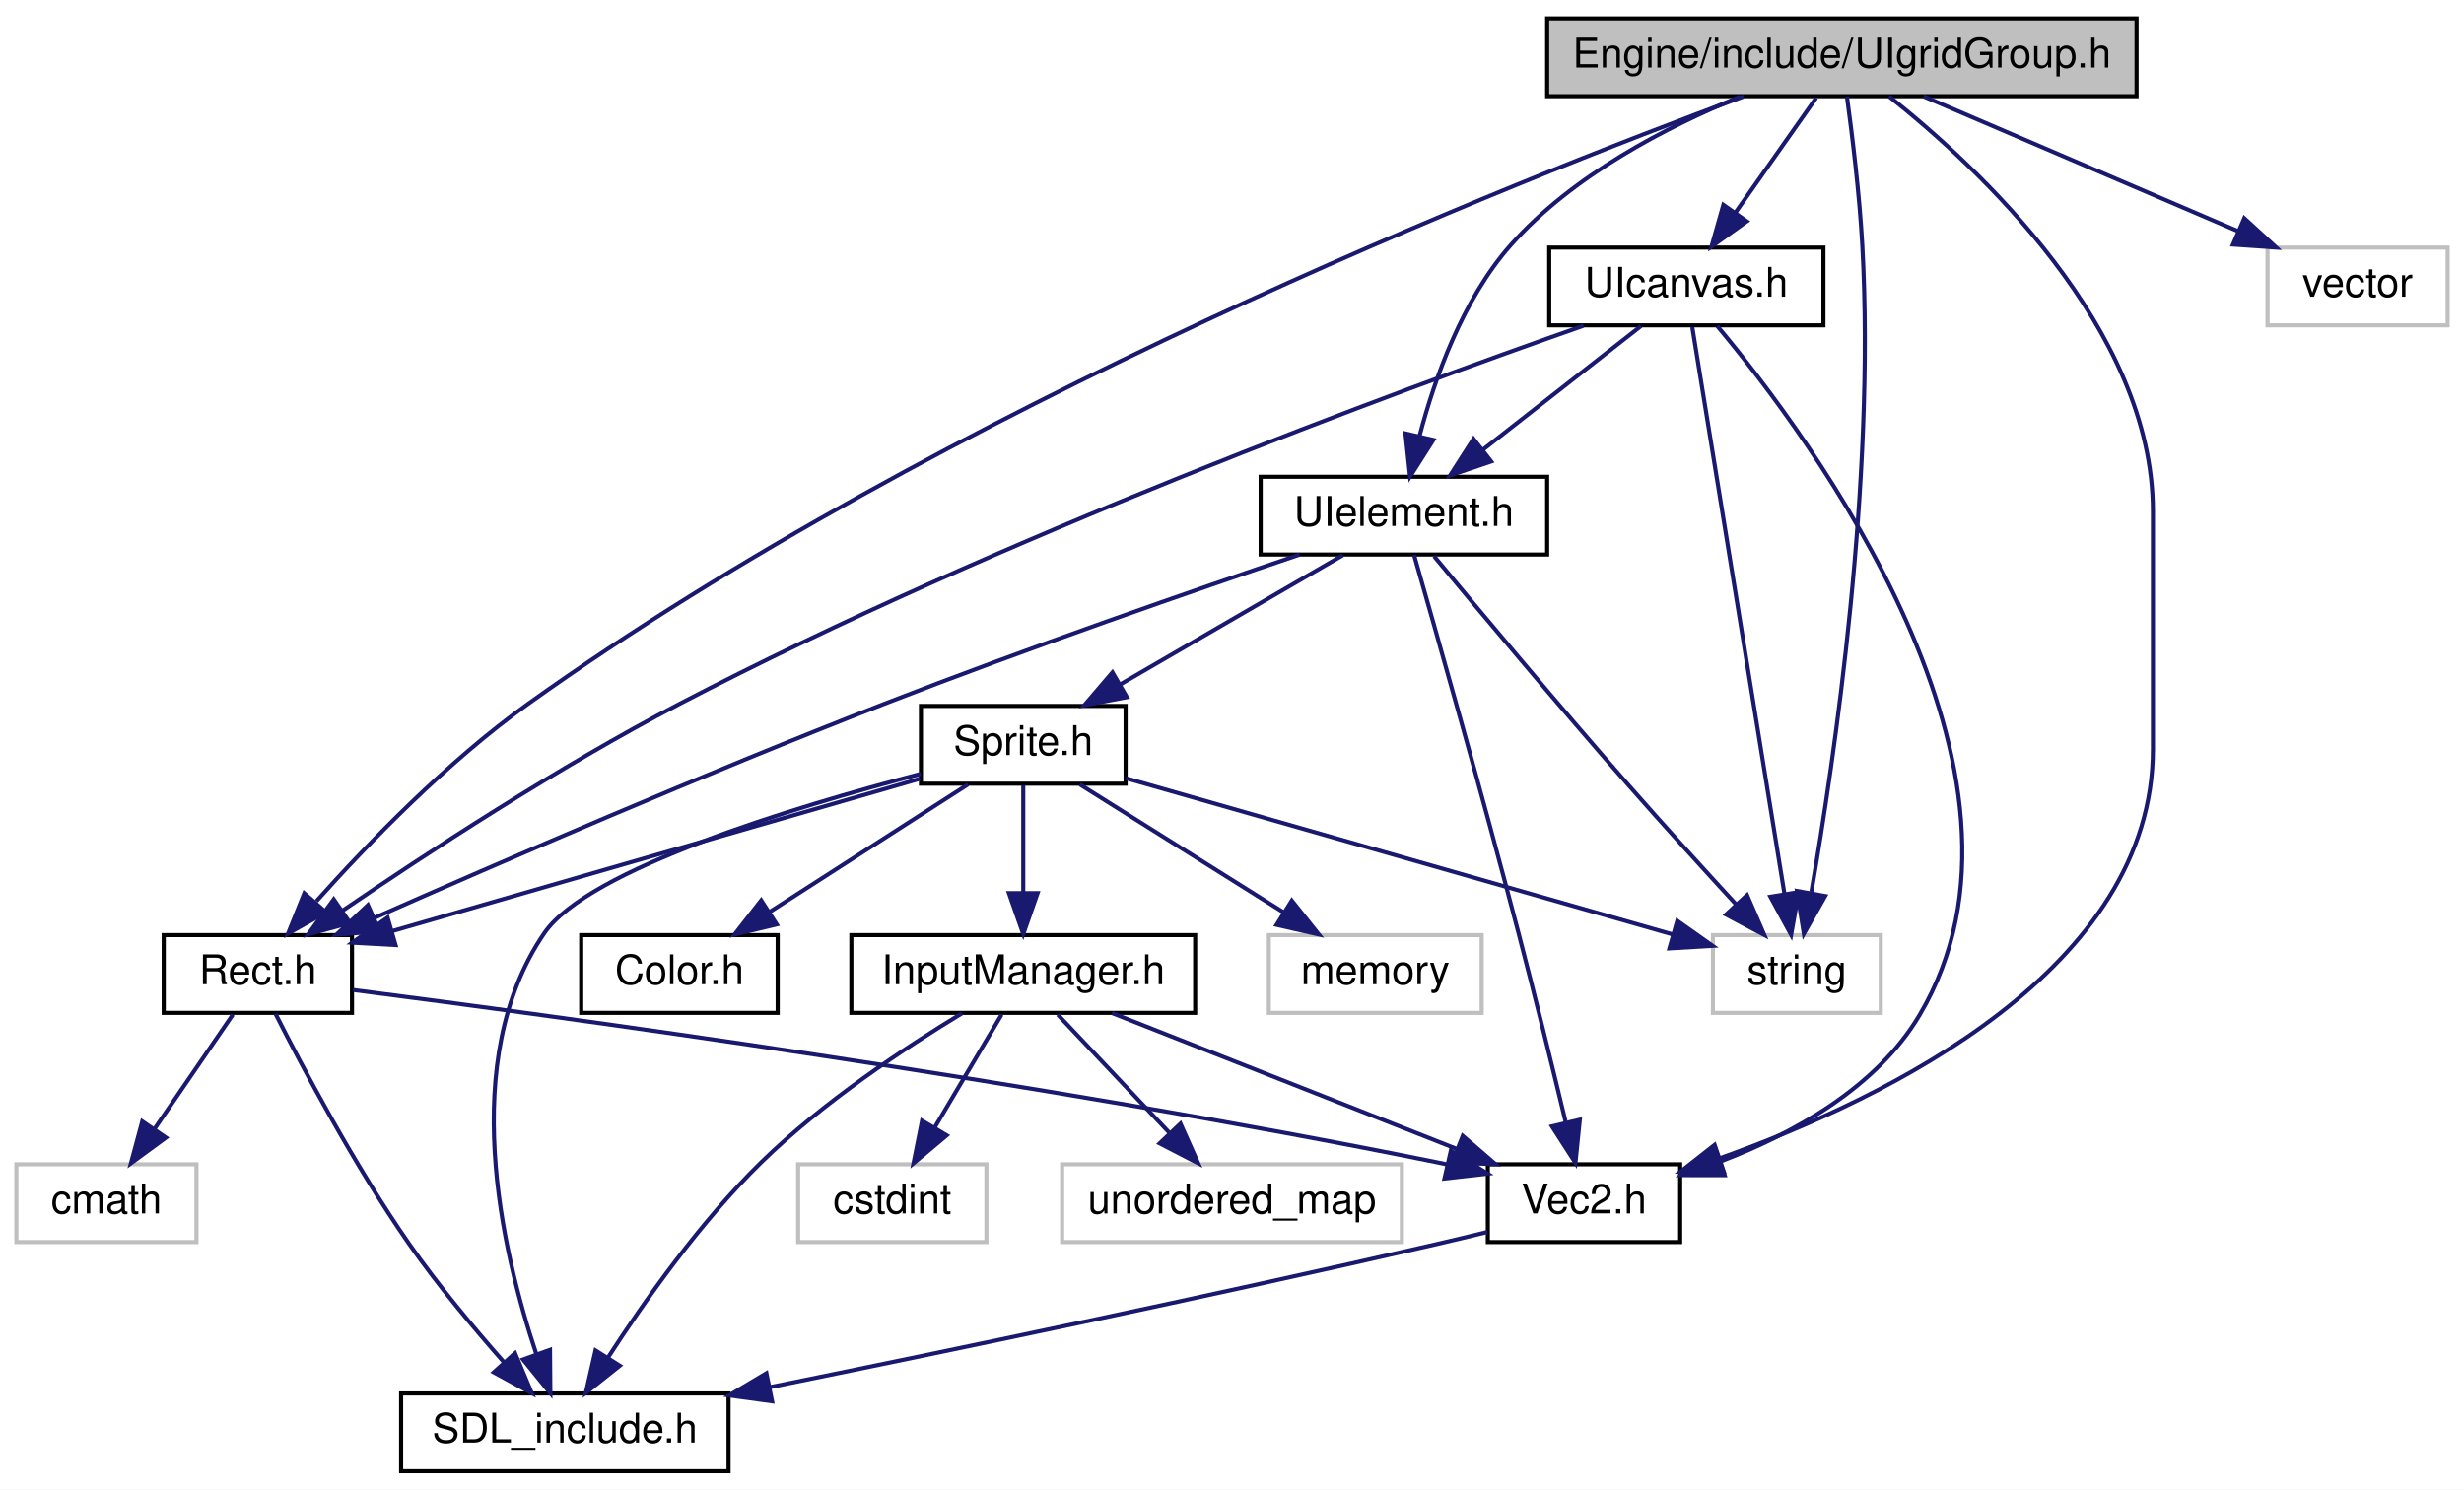
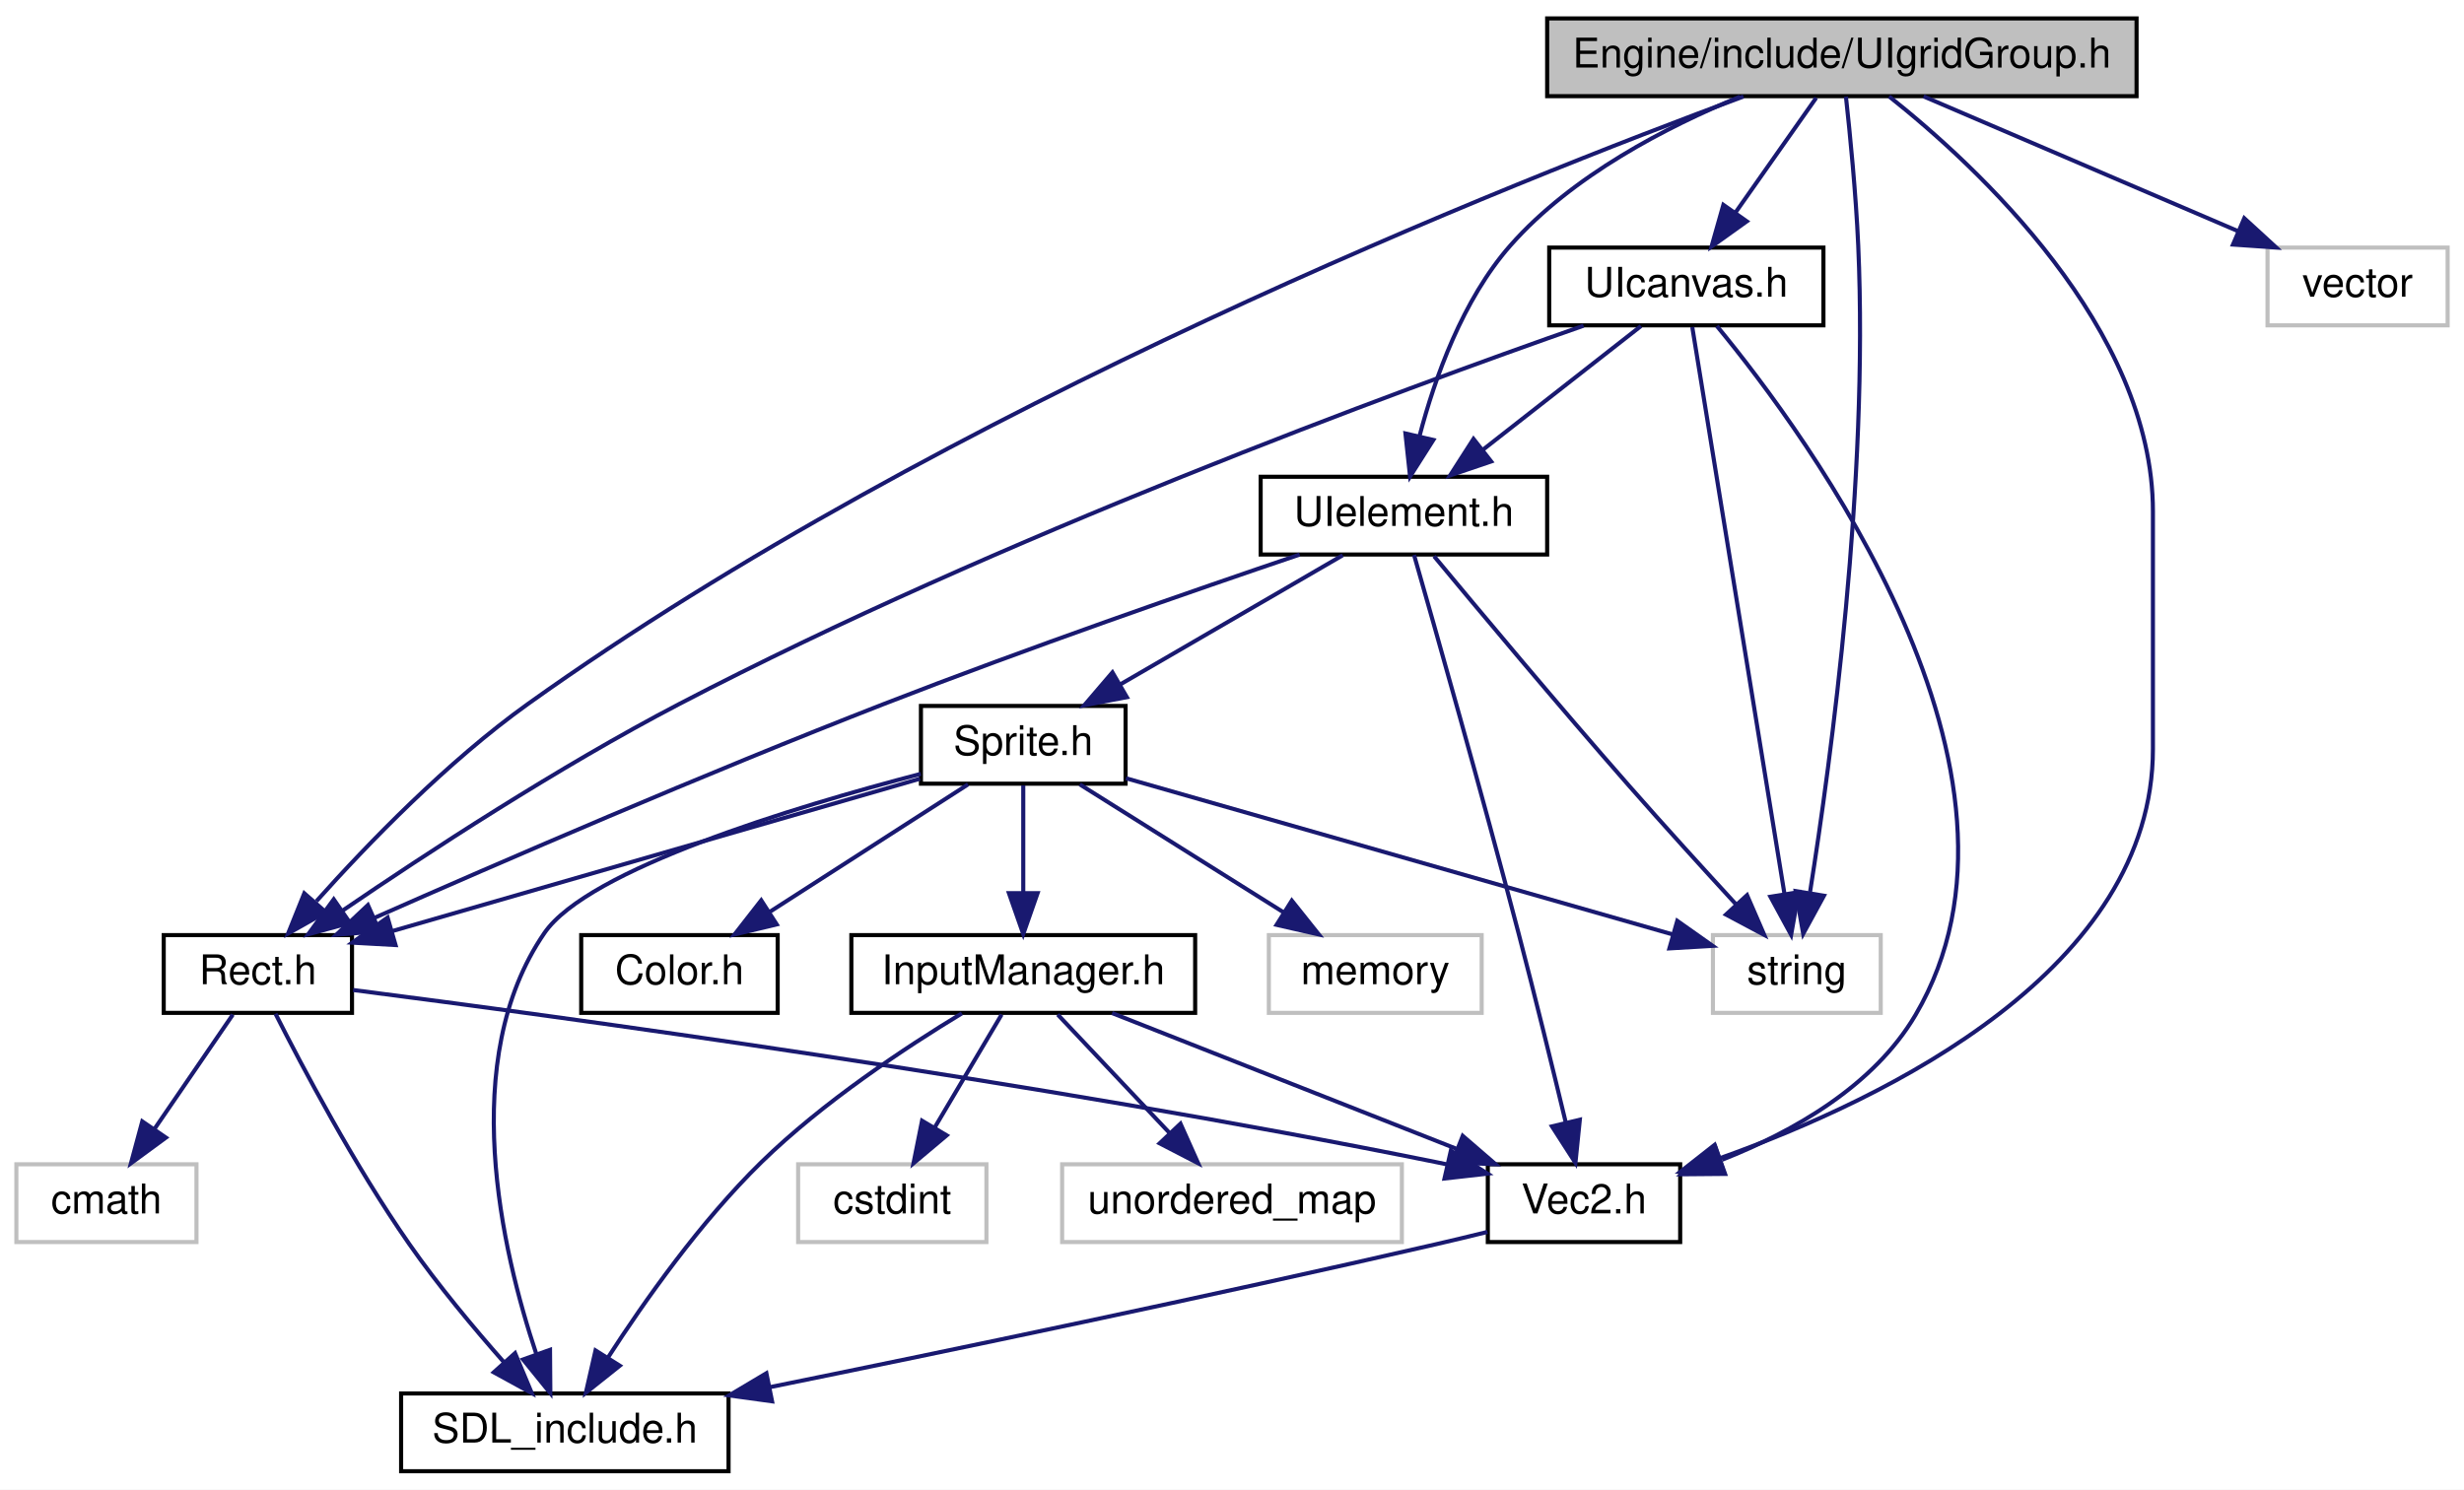
<svg xmlns="http://www.w3.org/2000/svg" xmlns:xlink="http://www.w3.org/1999/xlink" width="602pt" height="364pt" viewBox="0.00 0.00 602.00 364.00">
  <g id="graph0" class="graph" transform="scale(1 1) rotate(0) translate(4 360)">
    <polygon fill="white" stroke="none" points="-4,4 -4,-360 598,-360 598,4 -4,4" />
    <g id="node1" class="node">
      <polygon fill="#bfbfbf" stroke="black" points="374,-336.5 374,-355.5 518,-355.5 518,-336.5 374,-336.5" />
      <text text-anchor="middle" x="446" y="-343.5" font-family="Helvetica,sans-Serif" font-size="10.00">Engine/include/UIgridGroup.h</text>
    </g>
    <g id="node2" class="node">
      <g id="a_node2">
        <a xlink:href="UIelement_8h.html" target="_top" xlink:title="UIelement.h">
          <polygon fill="white" stroke="black" points="304,-224.5 304,-243.5 374,-243.5 374,-224.5 304,-224.5" />
          <text text-anchor="middle" x="339" y="-231.5" font-family="Helvetica,sans-Serif" font-size="10.00">UIelement.h</text>
        </a>
      </g>
    </g>
    <g id="edge1" class="edge">
      <path fill="none" stroke="midnightblue" d="M421.1,-336.375C403.369,-329.113 380.099,-317.142 365,-300 353.337,-286.758 346.54,-267.629 342.841,-253.55" />
      <polygon fill="midnightblue" stroke="midnightblue" points="346.188,-252.492 340.505,-243.55 339.372,-254.084 346.188,-252.492" />
    </g>
    <g id="node5" class="node">
      <polygon fill="white" stroke="#bfbfbf" points="414.5,-112.5 414.5,-131.5 455.5,-131.5 455.5,-112.5 414.5,-112.5" />
      <text text-anchor="middle" x="435" y="-119.5" font-family="Helvetica,sans-Serif" font-size="10.00">string</text>
    </g>
    <g id="edge28" class="edge">
-       <path fill="none" stroke="midnightblue" d="M447.242,-336.397C448.481,-327.358 450.296,-312.715 451,-300 454.191,-242.381 444.179,-174.478 438.553,-142.072" />
-       <polygon fill="midnightblue" stroke="midnightblue" points="441.925,-141.048 436.711,-131.824 435.035,-142.286 441.925,-141.048" />
+       <path fill="none" stroke="midnightblue" d="M446.994,-336.388C447.985,-327.342 449.437,-312.694 450,-300 452.556,-242.378 443.371,-174.476 438.236,-142.072" />
+       <polygon fill="midnightblue" stroke="midnightblue" points="441.628,-141.126 436.557,-131.824 434.72,-142.258 441.628,-141.126" />
    </g>
    <g id="node8" class="node">
      <g id="a_node8">
        <a xlink:href="Rect_8h.html" target="_top" xlink:title="Rect.h">
          <polygon fill="white" stroke="black" points="36,-112.5 36,-131.5 82,-131.5 82,-112.5 36,-112.5" />
          <text text-anchor="middle" x="59" y="-119.5" font-family="Helvetica,sans-Serif" font-size="10.00">Rect.h</text>
        </a>
      </g>
    </g>
    <g id="edge25" class="edge">
      <path fill="none" stroke="midnightblue" d="M421.963,-336.416C366.473,-315.949 226.436,-260.524 125,-188 105.282,-173.902 85.905,-153.874 73.302,-139.785" />
      <polygon fill="midnightblue" stroke="midnightblue" points="75.608,-137.106 66.388,-131.886 70.341,-141.716 75.608,-137.106" />
    </g>
    <g id="node9" class="node">
      <g id="a_node9">
        <a xlink:href="Vec2_8h.html" target="_top" xlink:title="Vec2.h">
          <polygon fill="white" stroke="black" points="359.5,-56.5 359.5,-75.5 406.5,-75.5 406.5,-56.5 359.5,-56.5" />
          <text text-anchor="middle" x="383" y="-63.5" font-family="Helvetica,sans-Serif" font-size="10.00">Vec2.h</text>
        </a>
      </g>
    </g>
    <g id="edge26" class="edge">
      <path fill="none" stroke="midnightblue" d="M457.543,-336.433C478.804,-319.571 522,-279.799 522,-235 522,-235 522,-235 522,-177 522,-123.267 457.339,-91.66 416.221,-76.993" />
      <polygon fill="midnightblue" stroke="midnightblue" points="417.174,-73.621 406.579,-73.708 414.916,-80.246 417.174,-73.621" />
    </g>
    <g id="node14" class="node">
      <g id="a_node14">
        <a xlink:href="UIcanvas_8h.html" target="_top" xlink:title="UIcanvas.h">
          <polygon fill="white" stroke="black" points="374.5,-280.5 374.5,-299.5 441.5,-299.5 441.5,-280.5 374.5,-280.5" />
          <text text-anchor="middle" x="408" y="-287.5" font-family="Helvetica,sans-Serif" font-size="10.00">UIcanvas.h</text>
        </a>
      </g>
    </g>
    <g id="edge20" class="edge">
      <path fill="none" stroke="midnightblue" d="M439.725,-336.083C434.358,-328.455 426.482,-317.264 419.921,-307.941" />
      <polygon fill="midnightblue" stroke="midnightblue" points="422.775,-305.915 414.158,-299.751 417.051,-309.943 422.775,-305.915" />
    </g>
    <g id="node15" class="node">
      <polygon fill="white" stroke="#bfbfbf" points="550,-280.5 550,-299.5 594,-299.5 594,-280.5 550,-280.5" />
      <text text-anchor="middle" x="572" y="-287.5" font-family="Helvetica,sans-Serif" font-size="10.00">vector</text>
    </g>
    <g id="edge27" class="edge">
      <path fill="none" stroke="midnightblue" d="M465.965,-336.444C486.609,-327.596 519.063,-313.687 542.632,-303.586" />
      <polygon fill="midnightblue" stroke="midnightblue" points="544.316,-306.673 552.128,-299.516 541.558,-300.239 544.316,-306.673" />
    </g>
    <g id="node3" class="node">
      <g id="a_node3">
        <a xlink:href="Sprite_8h.html" target="_top" xlink:title="Sprite.h">
          <polygon fill="white" stroke="black" points="221,-168.5 221,-187.5 271,-187.5 271,-168.5 221,-168.5" />
          <text text-anchor="middle" x="246" y="-175.5" font-family="Helvetica,sans-Serif" font-size="10.00">Sprite.h</text>
        </a>
      </g>
    </g>
    <g id="edge2" class="edge">
      <path fill="none" stroke="midnightblue" d="M324.058,-224.324C309.415,-215.822 286.866,-202.729 269.762,-192.797" />
      <polygon fill="midnightblue" stroke="midnightblue" points="271.31,-189.649 260.905,-187.655 267.795,-195.703 271.31,-189.649" />
    </g>
    <g id="edge19" class="edge">
      <path fill="none" stroke="midnightblue" d="M346.371,-224.081C356.83,-211.473 376.638,-187.772 394,-168 402.561,-158.25 412.34,-147.503 420.2,-138.957" />
      <polygon fill="midnightblue" stroke="midnightblue" points="422.834,-141.264 427.045,-131.542 417.69,-136.516 422.834,-141.264" />
    </g>
    <g id="edge17" class="edge">
      <path fill="none" stroke="midnightblue" d="M313.531,-224.488C287.768,-215.758 246.879,-201.574 212,-188 168.073,-170.905 117.921,-149.166 87.366,-135.667" />
      <polygon fill="midnightblue" stroke="midnightblue" points="88.727,-132.442 78.167,-131.59 85.891,-138.842 88.727,-132.442" />
    </g>
    <g id="edge18" class="edge">
      <path fill="none" stroke="midnightblue" d="M341.482,-224.376C346.474,-206.961 358.019,-166.327 367,-132 371.05,-116.521 375.371,-98.892 378.501,-85.903" />
      <polygon fill="midnightblue" stroke="midnightblue" points="381.982,-86.392 380.907,-75.852 375.175,-84.762 381.982,-86.392" />
    </g>
    <g id="node4" class="node">
      <g id="a_node4">
        <a xlink:href="SDL__include_8h.html" target="_top" xlink:title="SDL_include.h">
          <polygon fill="white" stroke="black" points="94,-0.5 94,-19.5 174,-19.5 174,-0.5 94,-0.5" />
          <text text-anchor="middle" x="134" y="-7.5" font-family="Helvetica,sans-Serif" font-size="10.00">SDL_include.h</text>
        </a>
      </g>
    </g>
    <g id="edge3" class="edge">
      <path fill="none" stroke="midnightblue" d="M220.977,-170.911C189.918,-162.787 139.719,-147.607 129,-132 107.753,-101.064 118.567,-54.442 127.061,-29.048" />
      <polygon fill="midnightblue" stroke="midnightblue" points="130.378,-30.167 130.459,-19.573 123.789,-27.804 130.378,-30.167" />
    </g>
    <g id="edge4" class="edge">
      <path fill="none" stroke="midnightblue" d="M271.098,-169.829C305.609,-159.969 367.641,-142.245 404.697,-131.658" />
      <polygon fill="midnightblue" stroke="midnightblue" points="405.788,-134.986 414.442,-128.874 403.865,-128.256 405.788,-134.986" />
    </g>
    <g id="node6" class="node">
      <polygon fill="white" stroke="#bfbfbf" points="306,-112.5 306,-131.5 358,-131.5 358,-112.5 306,-112.5" />
      <text text-anchor="middle" x="332" y="-119.5" font-family="Helvetica,sans-Serif" font-size="10.00">memory</text>
    </g>
    <g id="edge5" class="edge">
      <path fill="none" stroke="midnightblue" d="M259.817,-168.324C273.233,-159.9 293.824,-146.971 309.586,-137.074" />
      <polygon fill="midnightblue" stroke="midnightblue" points="311.609,-139.936 318.217,-131.655 307.887,-134.008 311.609,-139.936" />
    </g>
    <g id="node7" class="node">
      <g id="a_node7">
        <a xlink:href="Color_8h.html" target="_top" xlink:title="Color.h">
          <polygon fill="white" stroke="black" points="138,-112.5 138,-131.5 186,-131.5 186,-112.5 138,-112.5" />
          <text text-anchor="middle" x="162" y="-119.5" font-family="Helvetica,sans-Serif" font-size="10.00">Color.h</text>
        </a>
      </g>
    </g>
    <g id="edge6" class="edge">
      <path fill="none" stroke="midnightblue" d="M232.504,-168.324C219.4,-159.9 199.288,-146.971 183.893,-137.074" />
      <polygon fill="midnightblue" stroke="midnightblue" points="185.767,-134.118 175.463,-131.655 181.982,-140.006 185.767,-134.118" />
    </g>
    <g id="edge7" class="edge">
      <path fill="none" stroke="midnightblue" d="M220.78,-169.717C187.428,-160.086 128.59,-143.095 91.811,-132.475" />
      <polygon fill="midnightblue" stroke="midnightblue" points="92.64,-129.071 82.062,-129.66 90.698,-135.797 92.64,-129.071" />
    </g>
    <g id="node11" class="node">
      <g id="a_node11">
        <a xlink:href="InputManager_8h.html" target="_top" xlink:title="InputManager.h">
          <polygon fill="white" stroke="black" points="204,-112.5 204,-131.5 288,-131.5 288,-112.5 204,-112.5" />
          <text text-anchor="middle" x="246" y="-119.5" font-family="Helvetica,sans-Serif" font-size="10.00">InputManager.h</text>
        </a>
      </g>
    </g>
    <g id="edge12" class="edge">
      <path fill="none" stroke="midnightblue" d="M246,-168.083C246,-161.006 246,-150.861 246,-141.986" />
      <polygon fill="midnightblue" stroke="midnightblue" points="249.5,-141.751 246,-131.751 242.5,-141.751 249.5,-141.751" />
    </g>
    <g id="edge8" class="edge">
      <path fill="none" stroke="midnightblue" d="M63.31,-112.283C69.765,-99.515 82.623,-75.166 96,-56 103.023,-45.938 111.812,-35.422 119.167,-27.087" />
      <polygon fill="midnightblue" stroke="midnightblue" points="121.838,-29.352 125.927,-19.578 116.635,-24.669 121.838,-29.352" />
    </g>
    <g id="edge9" class="edge">
      <path fill="none" stroke="midnightblue" d="M82.271,-118.087C131.415,-111.777 249.292,-95.805 347,-76 347.884,-75.821 348.779,-75.634 349.681,-75.442" />
      <polygon fill="midnightblue" stroke="midnightblue" points="350.475,-78.851 359.444,-73.212 348.916,-72.027 350.475,-78.851" />
    </g>
    <g id="node10" class="node">
      <polygon fill="white" stroke="#bfbfbf" points="0,-56.5 0,-75.5 44,-75.5 44,-56.5 0,-56.5" />
      <text text-anchor="middle" x="22" y="-63.5" font-family="Helvetica,sans-Serif" font-size="10.00">cmath</text>
    </g>
    <g id="edge11" class="edge">
      <path fill="none" stroke="midnightblue" d="M52.89,-112.083C47.718,-104.534 40.154,-93.495 33.806,-84.23" />
      <polygon fill="midnightblue" stroke="midnightblue" points="36.536,-82.022 27.996,-75.751 30.761,-85.979 36.536,-82.022" />
    </g>
    <g id="edge10" class="edge">
      <path fill="none" stroke="midnightblue" d="M359.405,-58.969C355.277,-57.952 351.018,-56.926 347,-56 291.424,-43.187 227.357,-29.843 184.121,-21.047" />
      <polygon fill="midnightblue" stroke="midnightblue" points="184.636,-17.58 174.139,-19.022 183.244,-24.44 184.636,-17.58" />
    </g>
    <g id="edge13" class="edge">
      <path fill="none" stroke="midnightblue" d="M231.007,-112.384C217.344,-104.106 197.059,-90.713 182,-76 167.162,-61.503 153.45,-42.066 144.514,-28.233" />
      <polygon fill="midnightblue" stroke="midnightblue" points="147.422,-26.283 139.136,-19.681 141.497,-30.01 147.422,-26.283" />
    </g>
    <g id="edge14" class="edge">
      <path fill="none" stroke="midnightblue" d="M267.708,-112.444C290.355,-103.517 326.072,-89.439 351.752,-79.317" />
      <polygon fill="midnightblue" stroke="midnightblue" points="353.374,-82.44 361.394,-75.516 350.807,-75.927 353.374,-82.44" />
    </g>
    <g id="node12" class="node">
      <polygon fill="white" stroke="#bfbfbf" points="255.5,-56.5 255.5,-75.5 338.5,-75.5 338.5,-56.5 255.5,-56.5" />
      <text text-anchor="middle" x="297" y="-63.5" font-family="Helvetica,sans-Serif" font-size="10.00">unordered_map</text>
    </g>
    <g id="edge15" class="edge">
      <path fill="none" stroke="midnightblue" d="M254.422,-112.083C261.848,-104.22 272.852,-92.569 281.812,-83.081" />
      <polygon fill="midnightblue" stroke="midnightblue" points="284.413,-85.424 288.735,-75.751 279.324,-80.618 284.413,-85.424" />
    </g>
    <g id="node13" class="node">
      <polygon fill="white" stroke="#bfbfbf" points="191,-56.5 191,-75.5 237,-75.5 237,-56.5 191,-56.5" />
      <text text-anchor="middle" x="214" y="-63.5" font-family="Helvetica,sans-Serif" font-size="10.00">cstdint</text>
    </g>
    <g id="edge16" class="edge">
      <path fill="none" stroke="midnightblue" d="M240.716,-112.083C236.289,-104.613 229.837,-93.724 224.382,-84.52" />
      <polygon fill="midnightblue" stroke="midnightblue" points="227.295,-82.57 219.186,-75.751 221.273,-86.138 227.295,-82.57" />
    </g>
    <g id="edge21" class="edge">
      <path fill="none" stroke="midnightblue" d="M396.914,-280.324C386.514,-272.185 370.739,-259.839 358.278,-250.087" />
      <polygon fill="midnightblue" stroke="midnightblue" points="360.32,-247.241 350.288,-243.834 356.006,-252.753 360.32,-247.241" />
    </g>
    <g id="edge24" class="edge">
      <path fill="none" stroke="midnightblue" d="M409.452,-280.075C413.702,-253.945 426.183,-177.211 431.978,-141.577" />
      <polygon fill="midnightblue" stroke="midnightblue" points="435.456,-142 433.606,-131.568 428.546,-140.876 435.456,-142" />
    </g>
    <g id="edge22" class="edge">
      <path fill="none" stroke="midnightblue" d="M382.887,-280.41C337.611,-264.551 239.776,-228.564 162,-188 132.41,-172.567 100.156,-151.458 79.77,-137.537" />
      <polygon fill="midnightblue" stroke="midnightblue" points="81.51,-134.486 71.29,-131.693 77.538,-140.249 81.51,-134.486" />
    </g>
    <g id="edge23" class="edge">
-       <path fill="none" stroke="midnightblue" d="M415.562,-280.331C437.893,-253.631 499.861,-170.897 465,-112 454.462,-94.196 434.102,-82.967 416.308,-76.179" />
-       <polygon fill="midnightblue" stroke="midnightblue" points="417.359,-72.839 406.765,-72.851 415.055,-79.449 417.359,-72.839" />
+       <path fill="none" stroke="midnightblue" d="M415.465,-280.33C437.507,-253.629 498.651,-170.89 464,-112 453.77,-94.615 434.129,-83.464 416.75,-76.612" />
+       <polygon fill="midnightblue" stroke="midnightblue" points="417.462,-73.149 406.867,-73.059 415.094,-79.736 417.462,-73.149" />
    </g>
  </g>
</svg>
